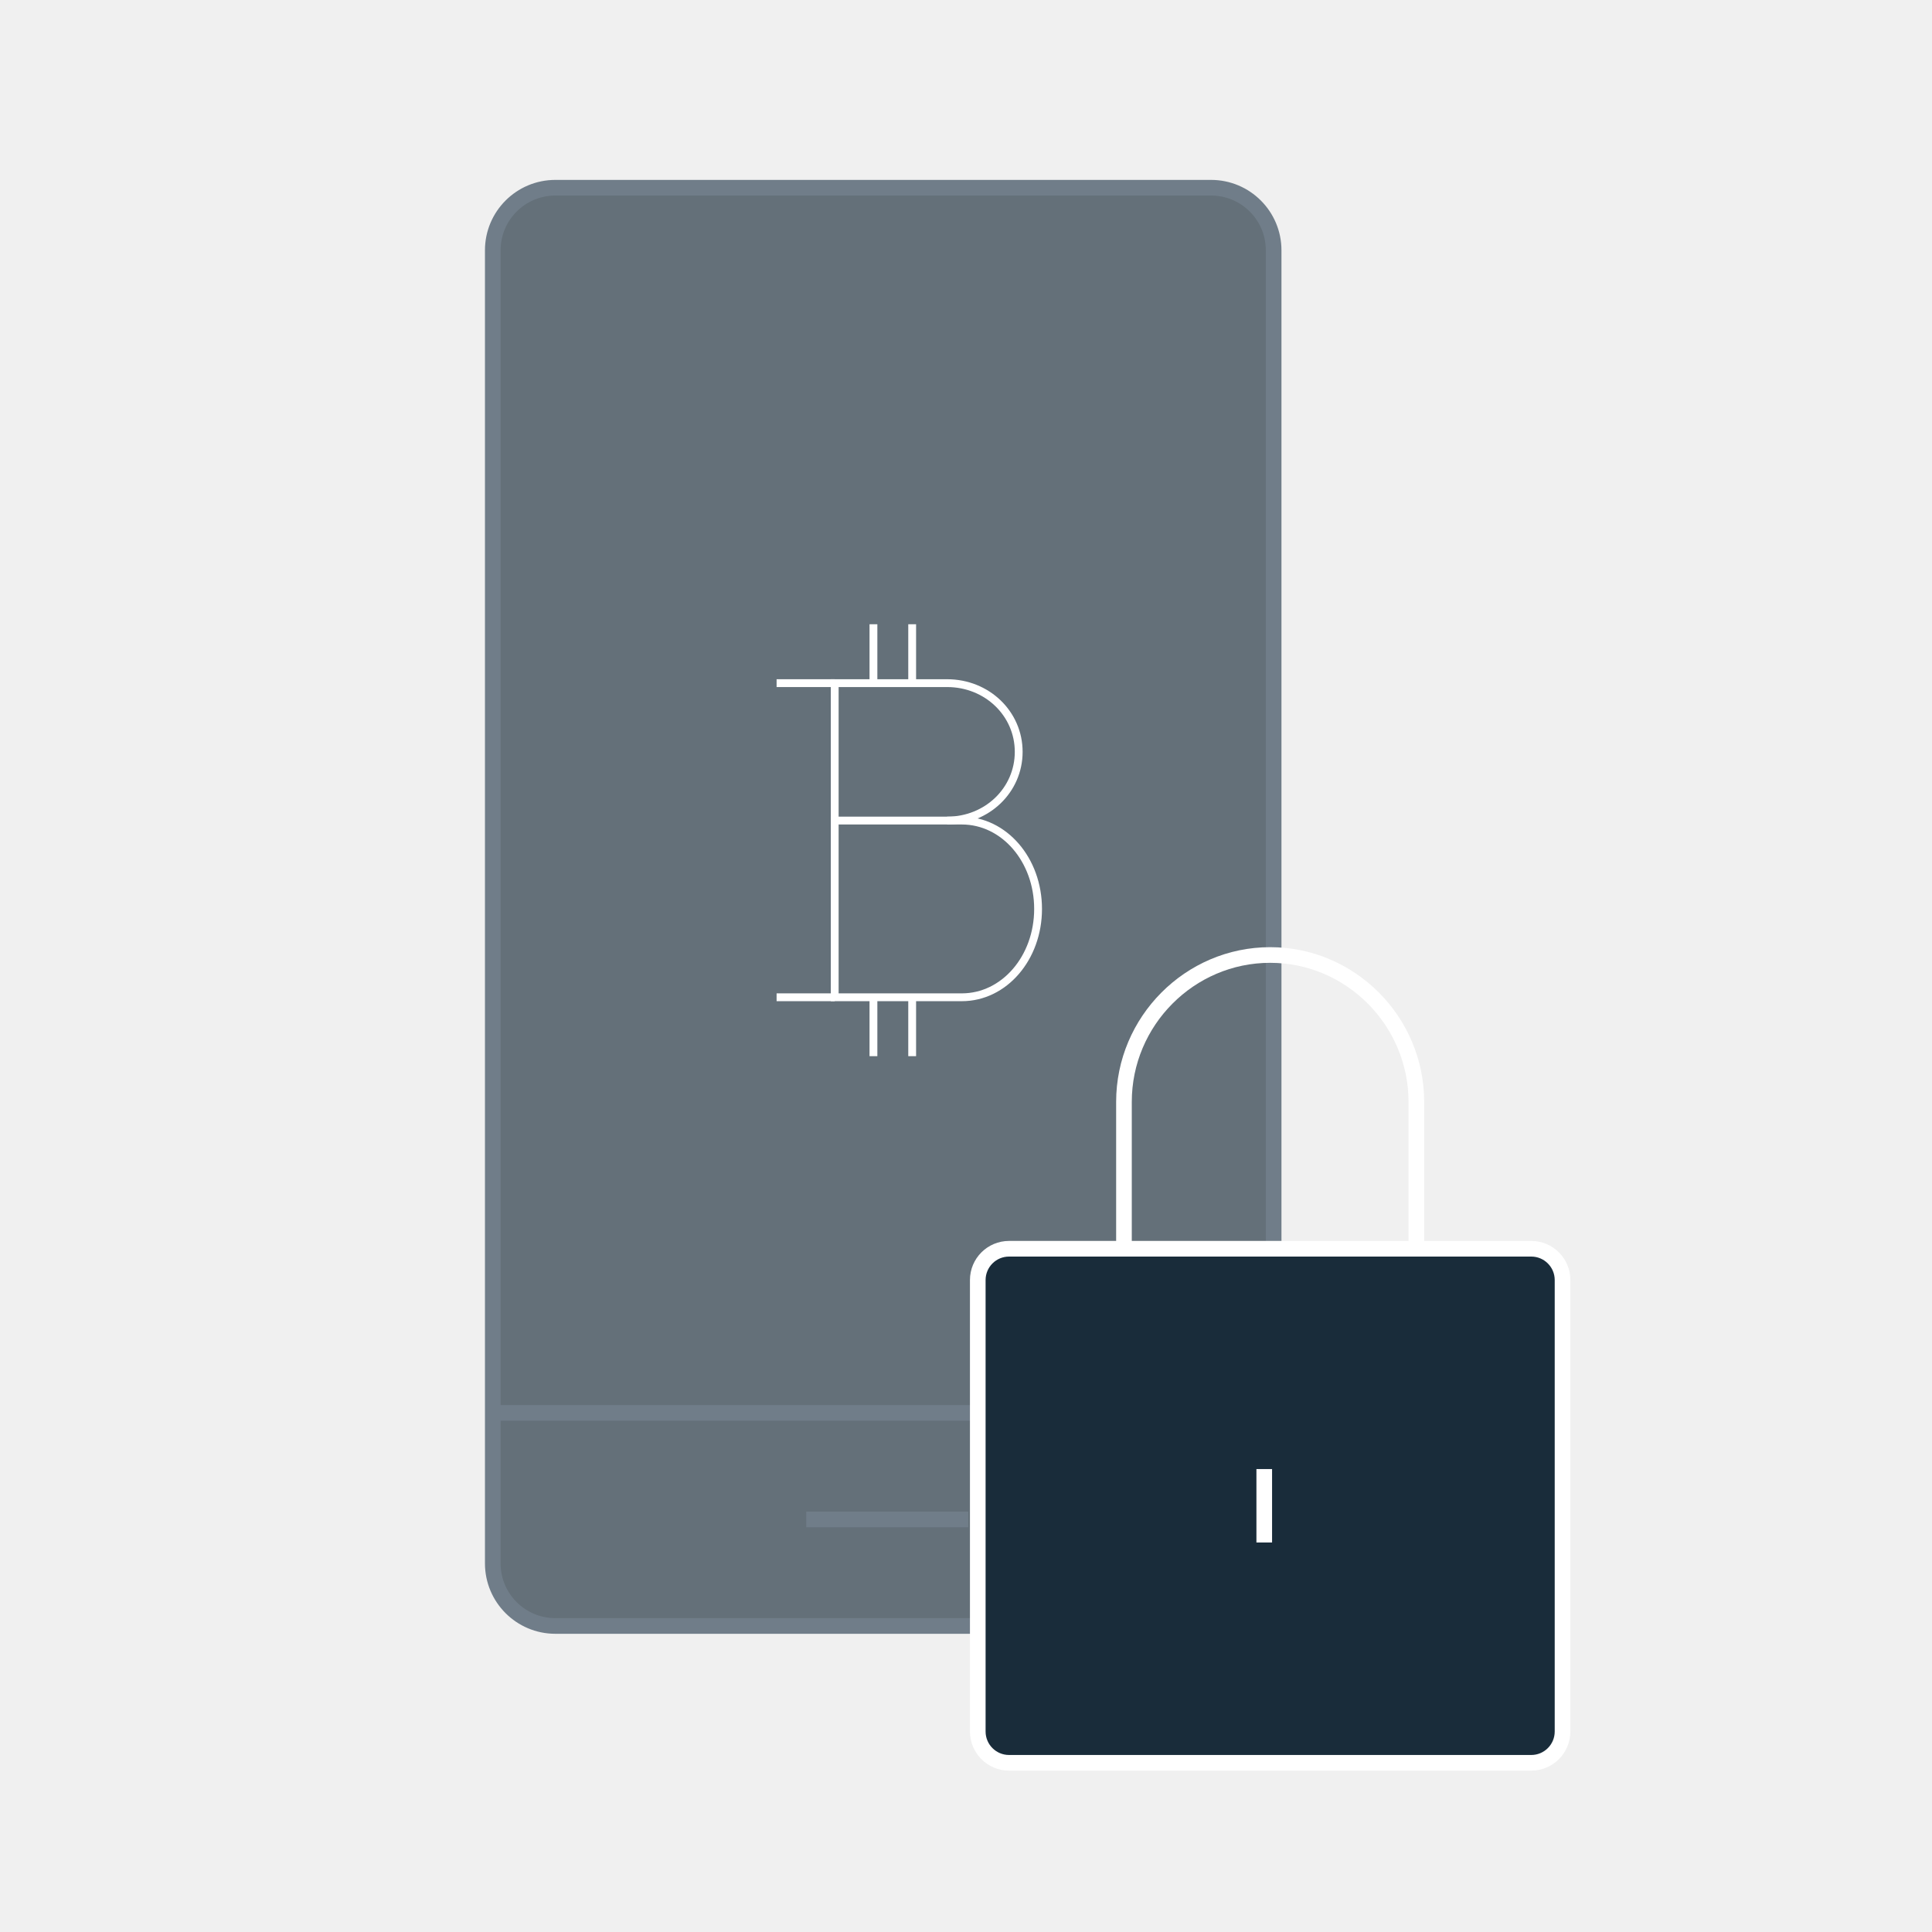
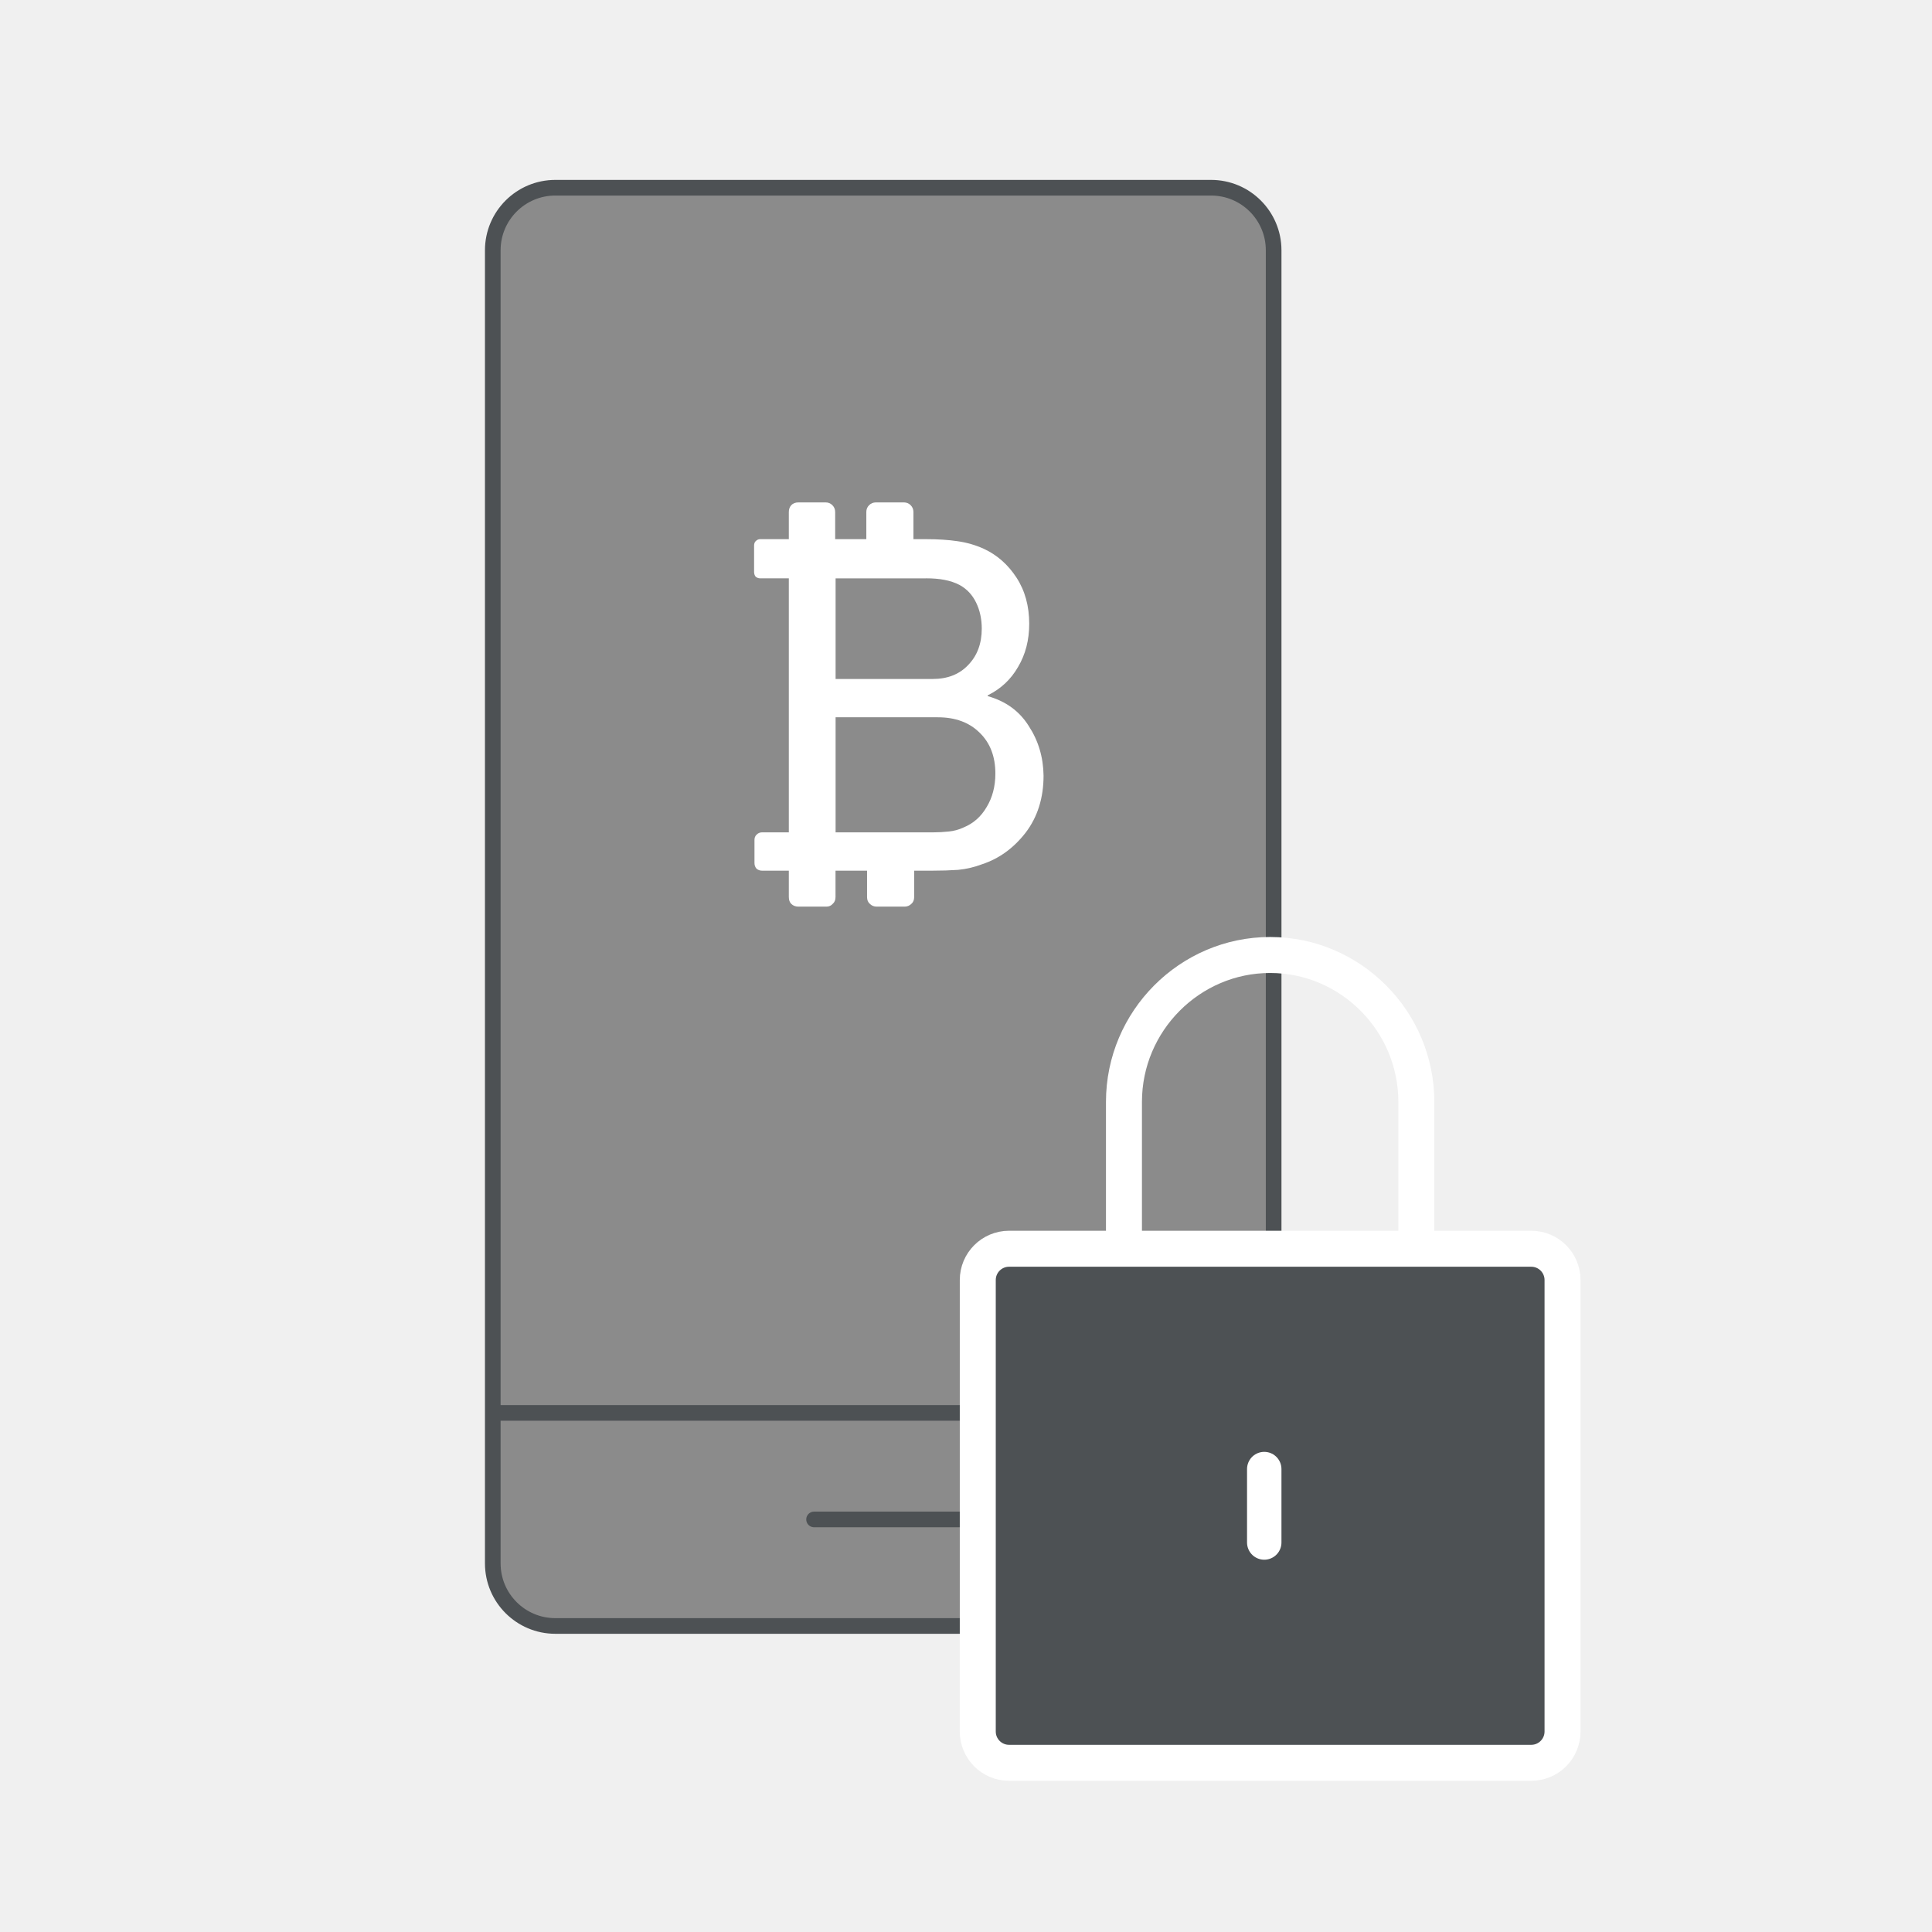
- <svg xmlns="http://www.w3.org/2000/svg" width="247px" height="247px" viewBox="0 0 247 247" version="1.1">
-   <defs>
-     <linearGradient x1="50%" y1="0%" x2="50%" y2="89.467%" id="linearGradient-1">
-       <stop stop-color="#192C3A" offset="0%" />
-       <stop stop-color="#192C3A" offset="100%" />
+ <svg xmlns="http://www.w3.org/2000/svg" width="247px" height="247px" viewBox="0 0 247 247" version="1.1" id="svg46">
+   <defs id="defs11">
+     <linearGradient x1="123.5" y1="1.4210855e-14" x2="123.5" y2="220.984" id="linearGradient-1" gradientUnits="userSpaceOnUse">
+       <stop stop-color="#192C3A" offset="0%" id="stop6" />
+       <stop stop-color="#192C3A" offset="100%" id="stop8" />
    </linearGradient>
  </defs>
-   <g id="Page-1" stroke="none" stroke-width="1" fill="none" fill-rule="evenodd">
-     <g id="tour-control">
-       <g id="Onboarding">
-         <g id="0.2.3---Tour-3">
-           <g id="bg-3">
-             <path d="M123.5,247 C191.707,247 247,191.707 247,123.5 C247,55.293 191.707,1.42108547e-14 123.5,1.42108547e-14 C55.293,1.42108547e-14 1.42108547e-14,55.293 1.42108547e-14,123.5 C1.42108547e-14,191.707 55.293,247 123.5,247 Z" id="Oval-2" fill="url(#linearGradient-1)" fill-rule="nonzero" opacity="0" />
-             <rect id="Combined-Shape" stroke="#707D89" stroke-width="2" fill-opacity="0.65" fill="#192C3A" fill-rule="nonzero" x="63" y="24" width="99.831" height="183.875" rx="8" />
-             <path d="M63.52,180.635 L162.311,180.635" id="Line" stroke="#707D89" stroke-width="2" stroke-linecap="square" />
-             <path d="M104.076,194.255 L122.795,194.255" id="Line" stroke="#707D89" stroke-width="2" stroke-linecap="square" />
-             <g id="Group-4" transform="translate(98, 79)" stroke="#FFFFFF">
-               <g id="top-up">
-                 <g id="shopping-48px-outline_bitcoin" transform="translate(0.666667, 0.180606)">
-                   <g id="Group" transform="translate(0.619048, 0.627502)">
-                     <path d="M12.381,0 L12.381,7.53" id="Shape" />
-                     <path d="M17.333,0 L17.333,7.53" id="Shape" />
-                     <path d="M12.381,47.69 L12.381,55.22" id="Shape" />
-                     <path d="M17.333,47.69 L17.333,55.22" id="Shape" />
-                     <path d="M0,47.69 L7.429,47.69" id="Shape-Copy" />
-                     <path d="M0,7.53 L7.429,7.53" id="Shape-Copy-2" />
-                     <path d="M7.429,25.1 L7.429,7.53 L21.804,7.53 C26.901,7.53 30.952,11.421 30.952,16.315 C30.952,21.21 26.901,25.1 21.804,25.1" id="Shape" />
-                     <path d="M7.429,47.69 L7.429,25.1 L23.679,25.1 C29.095,25.1 33.429,30.12 33.429,36.395 C33.429,42.67 29.095,47.69 23.679,47.69 L7.429,47.69 Z" id="Shape" />
-                   </g>
-                 </g>
-               </g>
-             </g>
-             <g id="Group-3" transform="translate(125, 122)" stroke="#ffffff" stroke-width="2">
-               <rect id="Rectangle-path" fill="#192C3A" fill-rule="nonzero" x="0.005" y="37.648" width="74.76" height="65.721" rx="4" />
-               <path d="M18.695,37.648 L18.695,18.871 C18.695,8.543 27.106,0.093 37.385,0.093 L37.385,0.093 C47.665,0.093 56.076,8.543 56.076,18.871 L56.076,37.648" id="Shape" />
-               <path d="M36.63,65.815 L36.63,75.203" id="Shape" fill="#F9F9F9" fill-rule="nonzero" />
-             </g>
-           </g>
-         </g>
-       </g>
-     </g>
+   <path style="opacity:0;fill:url(#linearGradient-1);fill-rule:nonzero;stroke:none;stroke-width:1" id="Oval-2" d="M 123.5,247 C 191.707,247 247,191.707 247,123.5 247,55.293 191.707,0 123.5,0 55.293,0 0,55.293 0,123.5 0,191.707 55.293,247 123.5,247 Z" />
+   <rect style="fill:#8b8b8b;fill-opacity:1;fill-rule:nonzero;stroke:#4d5154;stroke-width:2;stroke-opacity:1" rx="8" height="183.875" width="99.831" y="24" x="63" id="Combined-Shape" />
+   <path style="fill:none;fill-rule:evenodd;stroke:#4d5154;stroke-width:2;stroke-linecap:square;stroke-opacity:1" id="Line" d="M 63.52,180.635 H 162.311" />
+   <path style="fill:none;fill-rule:evenodd;stroke:#4d5154;stroke-width:2;stroke-linecap:round;stroke-opacity:1" id="path16" d="m 104.076,194.255 h 18.718" />
+   <rect id="Rectangle-path" x="125.005" y="159.648" width="74.76" height="65.721" rx="4" style="fill:#4d5154;fill-rule:nonzero;stroke:#ffffff;stroke-width:4.6;stroke-miterlimit:4;stroke-dasharray:none;fill-opacity:1" />
+   <path style="fill:none;fill-rule:evenodd;stroke:#ffffff;stroke-width:4.6;stroke-miterlimit:4;stroke-dasharray:none" d="m 143.695,159.648 v -18.778 c 0,-10.328 8.411,-18.778 18.69,-18.778 v 0 c 10.28,0 18.69,8.45 18.69,18.778 v 18.778" id="path36" />
+   <path d="m 161.63,187.815 v 9.389" id="path38" style="fill:#f9f9f9;fill-rule:nonzero;stroke:#ffffff;stroke-width:4.4;stroke-linecap:round;stroke-miterlimit:4;stroke-dasharray:none" />
+   <g transform="matrix(4.940926,0,0,4.940926,-316.9747,-521.7231)" aria-label="" style="font-style:normal;font-variant:normal;font-weight:normal;font-stretch:normal;font-size:10.583px;line-height:125%;font-family:icomoon;-inkscape-font-specification:icomoon;letter-spacing:0px;word-spacing:0px;fill:#ffffff;fill-opacity:1;stroke:none;stroke-width:0.265px;stroke-linecap:butt;stroke-linejoin:miter;stroke-opacity:1" id="text4487">
+     <path d="m 89.71,123.605 v -0.021 q 0.506,-0.248 0.785,-0.734 0.289,-0.486 0.289,-1.116 0,-0.692 -0.331,-1.199 -0.331,-0.506 -0.847,-0.744 -0.32,-0.145 -0.682,-0.196 -0.351,-0.052 -0.816,-0.052 H 87.788 v -0.703 q 0,-0.103 -0.072,-0.176 -0.072,-0.072 -0.176,-0.072 H 86.817 q -0.103,0 -0.176,0.072 -0.072,0.072 -0.072,0.176 v 0.703 h -0.806 v -0.703 q 0,-0.103 -0.072,-0.176 -0.072,-0.072 -0.176,-0.072 h -0.703 q -0.114,0 -0.186,0.072 -0.062,0.072 -0.062,0.176 v 0.703 h -0.744 q -0.062,0 -0.114,0.052 -0.041,0.041 -0.041,0.114 v 0.682 q 0,0.072 0.041,0.124 0.052,0.041 0.114,0.041 h 0.744 v 6.573 h -0.692 q -0.083,0 -0.145,0.062 -0.052,0.052 -0.052,0.134 v 0.599 q 0,0.083 0.052,0.145 0.062,0.052 0.145,0.052 h 0.692 v 0.682 q 0,0.114 0.062,0.176 0.072,0.072 0.186,0.072 h 0.723 q 0.103,0 0.165,-0.072 0.072,-0.062 0.072,-0.176 v -0.682 h 0.816 v 0.682 q 0,0.114 0.072,0.176 0.072,0.072 0.176,0.072 h 0.723 q 0.103,0 0.176,-0.072 0.072,-0.062 0.072,-0.176 v -0.682 h 0.475 q 0.351,0 0.661,-0.021 0.32,-0.031 0.62,-0.145 0.661,-0.217 1.127,-0.816 0.465,-0.61 0.465,-1.478 -0.01,-0.713 -0.382,-1.282 -0.362,-0.579 -1.065,-0.775 z m -1.602,-3.049 q 0.279,0 0.486,0.041 0.217,0.041 0.393,0.134 0.279,0.155 0.424,0.455 0.145,0.3 0.145,0.672 0,0.579 -0.351,0.941 -0.341,0.362 -0.92,0.362 h -2.511 v -2.604 h 2.336 z m 0.972,6.449 q -0.176,0.083 -0.382,0.103 -0.207,0.021 -0.382,0.021 h -2.542 v -2.977 h 2.646 q 0.682,0 1.085,0.403 0.403,0.393 0.403,1.054 0,0.496 -0.227,0.868 -0.217,0.372 -0.599,0.527 z" style="fill:#ffffff;fill-opacity:1;stroke-width:0.265px" id="path4527" />
  </g>
</svg>
